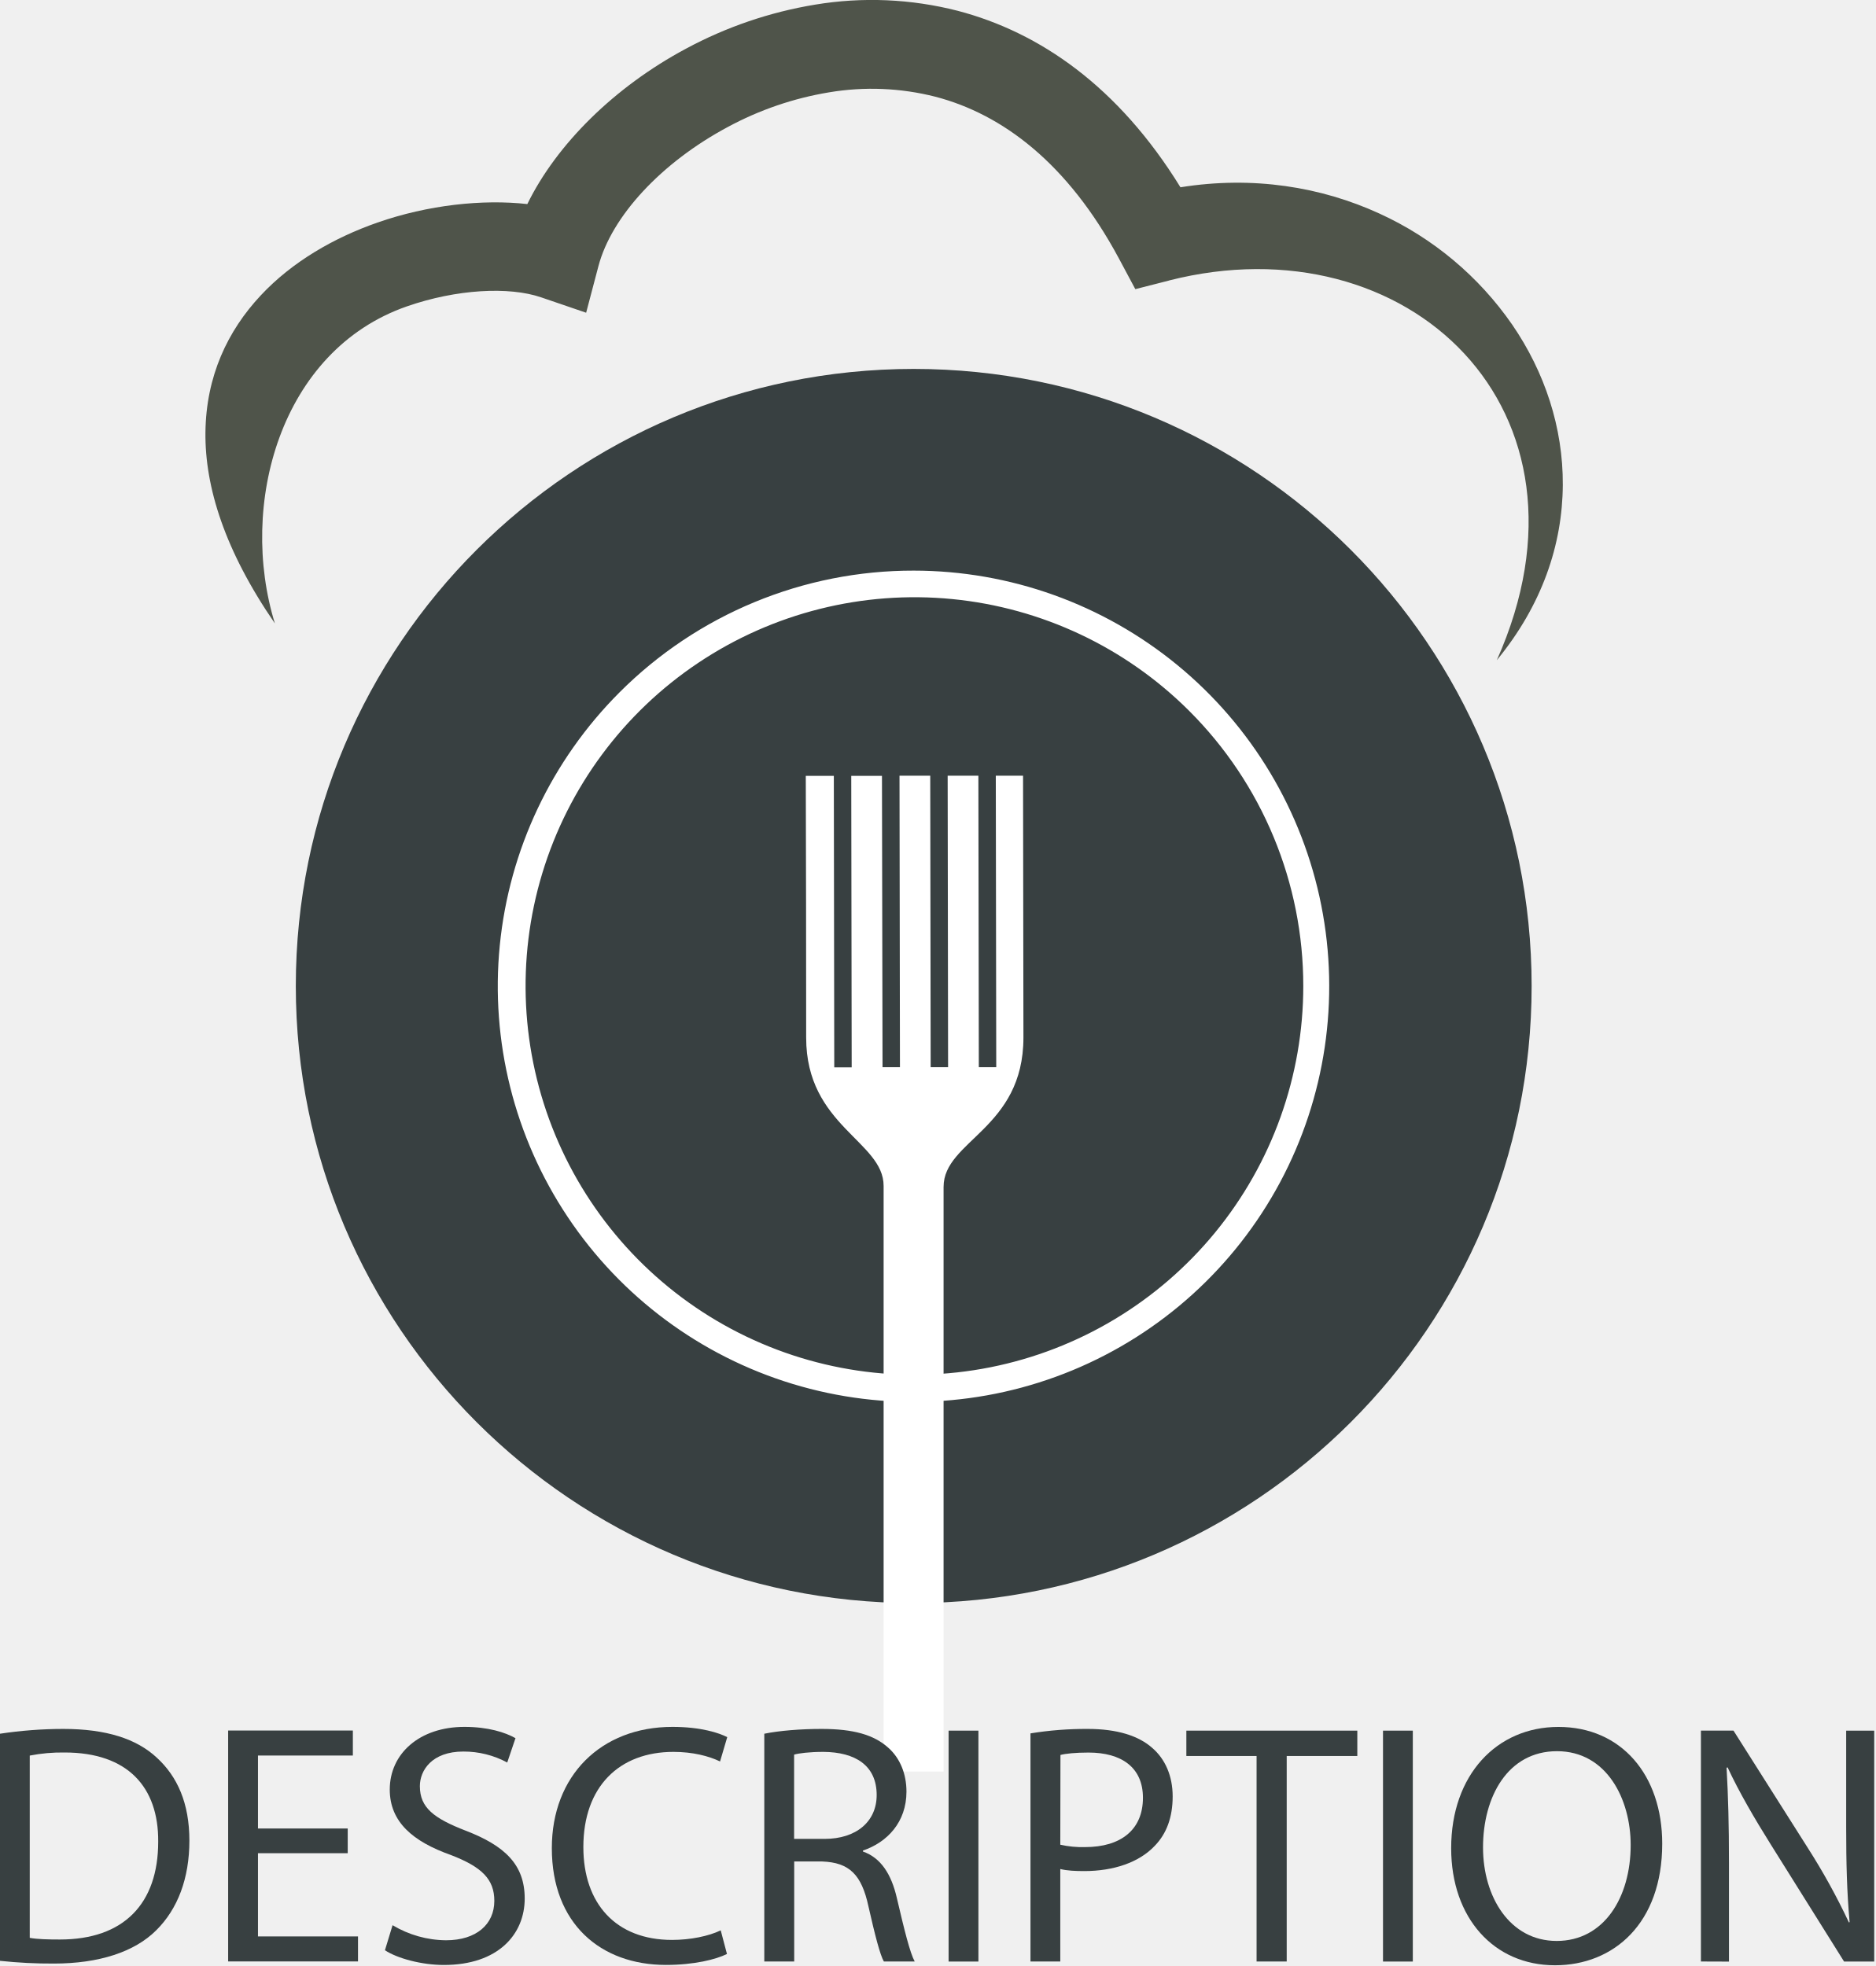
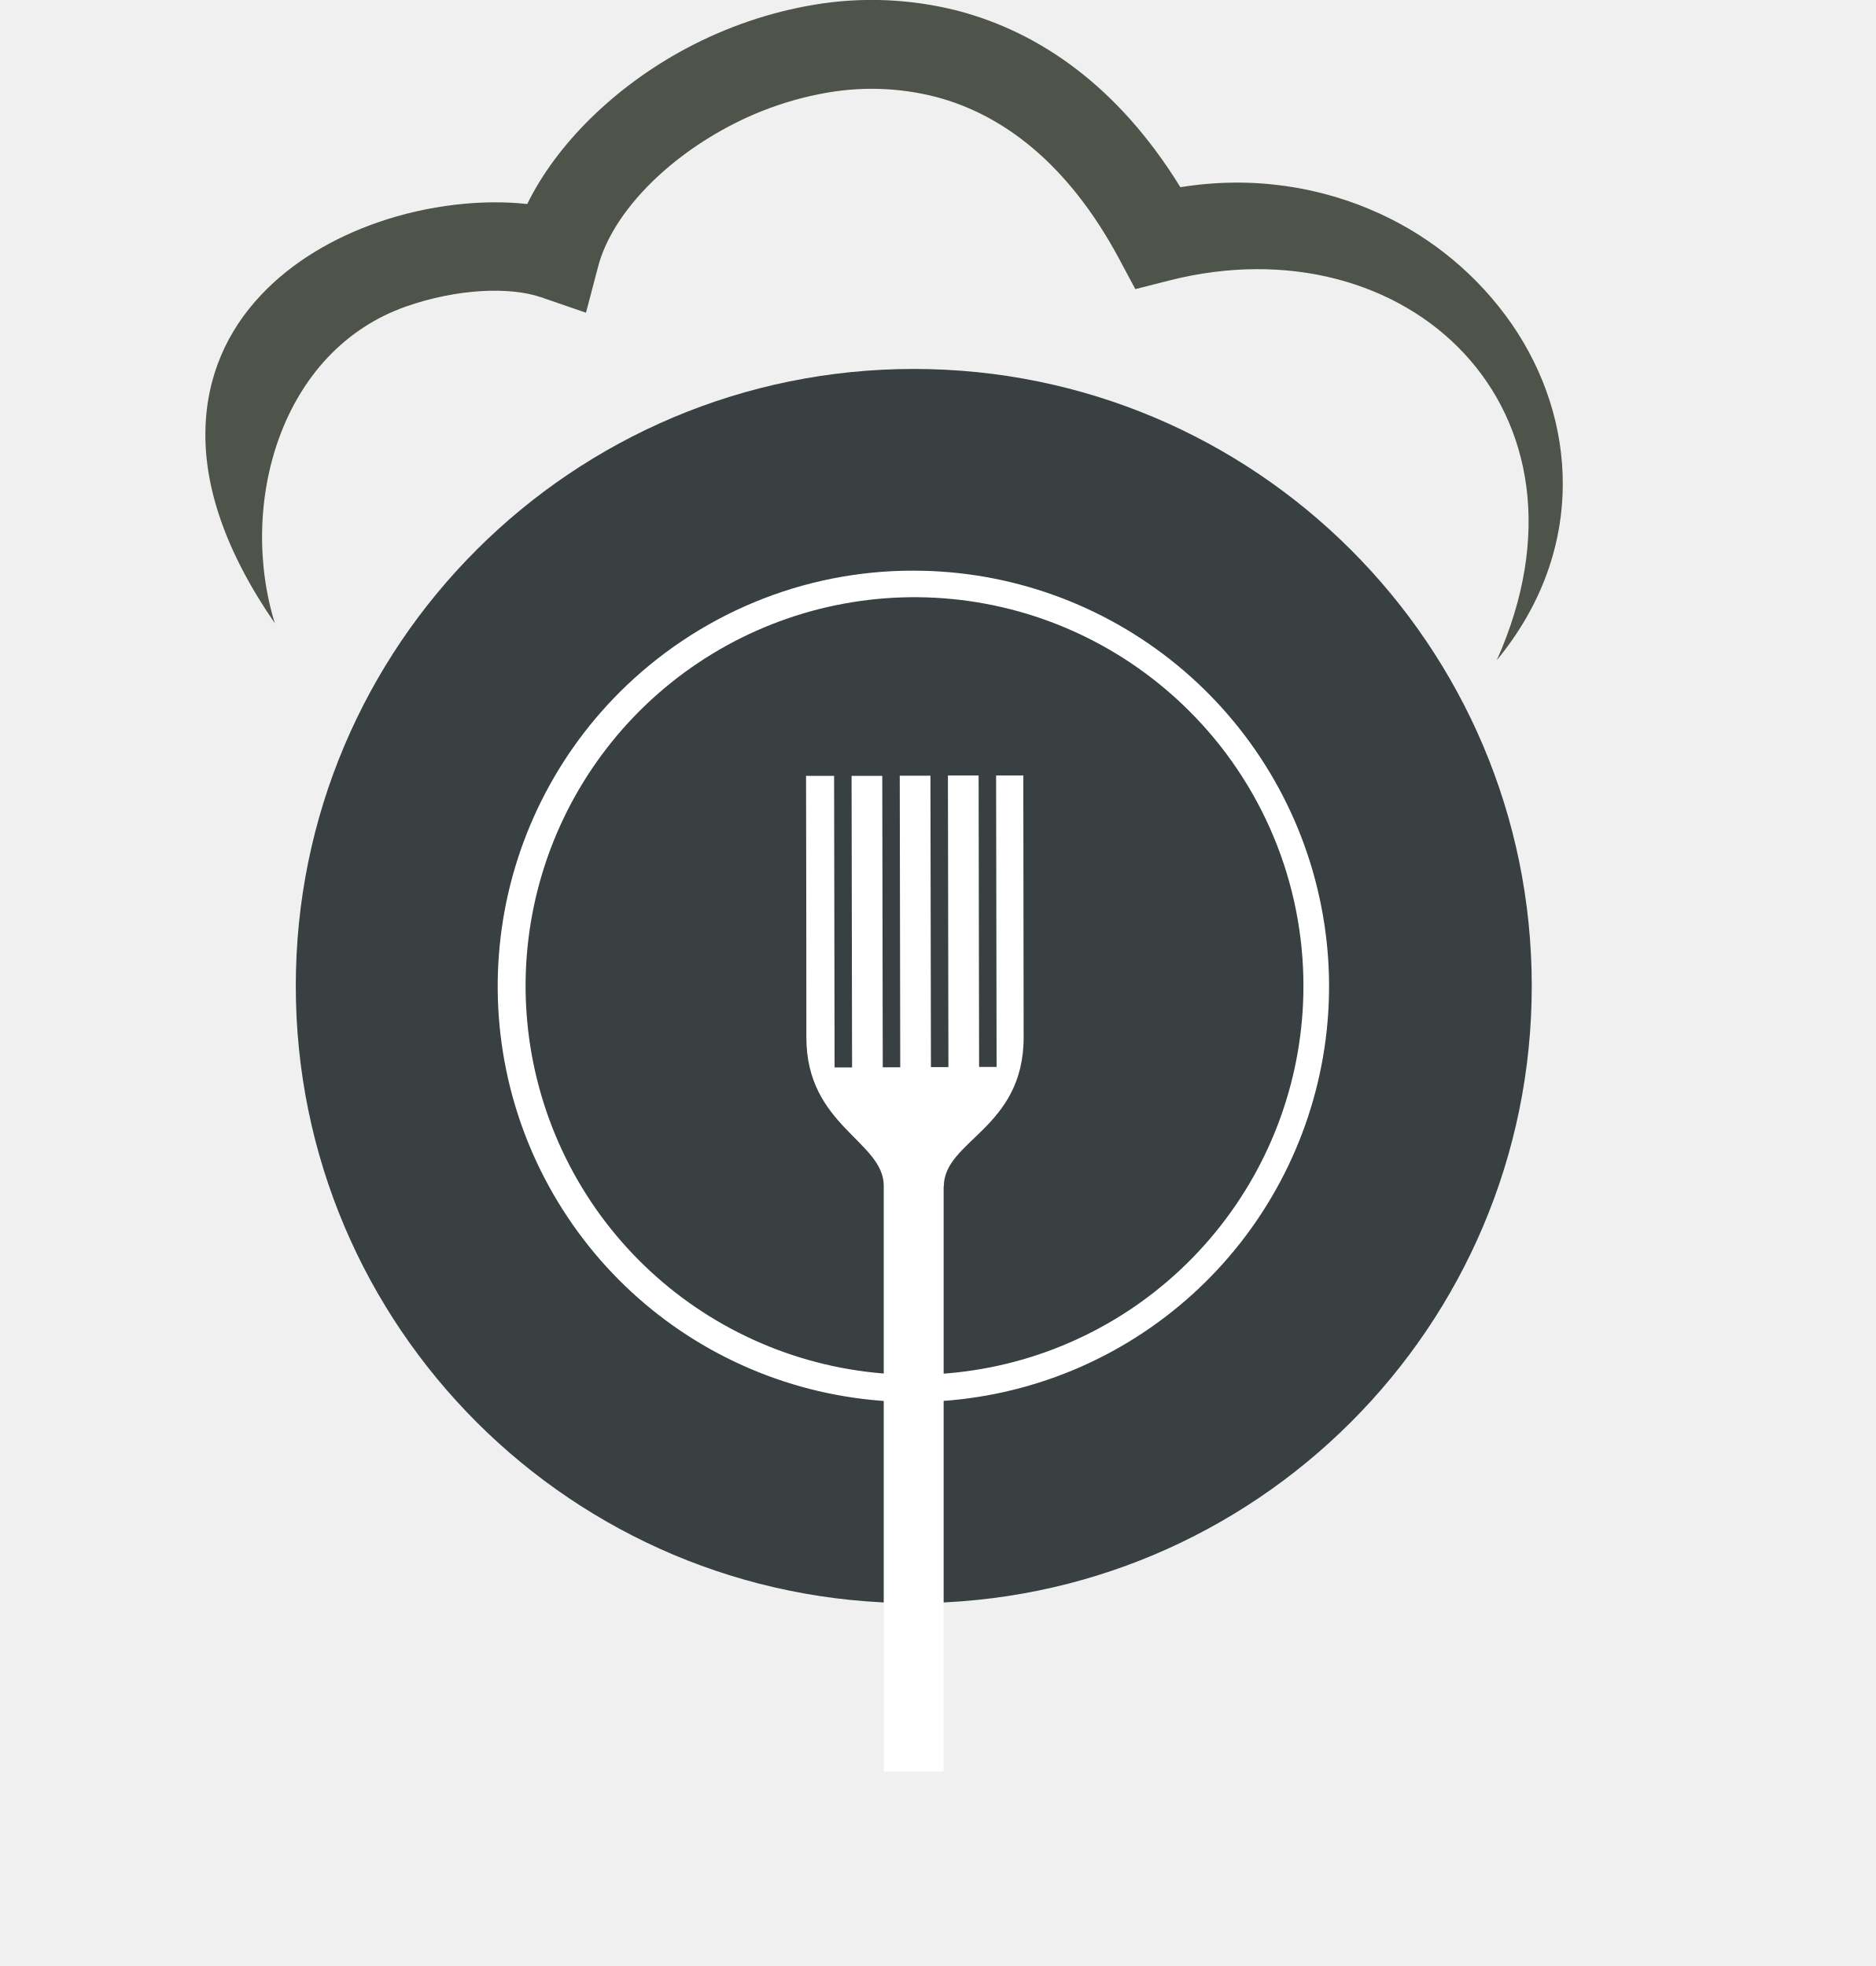
- <svg xmlns="http://www.w3.org/2000/svg" width="1137" height="1192" viewBox="0 0 1137 1192" fill="none">
-   <g clip-path="url(#clip0_260_495)">
-     <path d="M708.57 170.11L688.19 175.31L678.19 156.61C647.19 98.89 607.62 69.28 567.07 58.66C545.977 53.288 523.995 52.378 502.53 55.99C481.058 59.546 460.327 66.642 441.18 76.99C400.97 98.51 370.7 131.07 362.72 161.47L355.3 189.61L327.96 180.26C308.6 173.64 276.77 175.26 246.56 185.79C169.67 212.61 144.46 306.33 166.63 378C136.27 333.89 124.16 295.26 124.53 262.16C124.9 228.16 137.94 200.59 158.08 179.08C177.08 158.75 202.36 144.17 228.8 134.94C259.46 124.24 292.56 120.7 319.65 123.73C337.36 87.52 372.43 52.73 415.79 29.53C440.216 16.36 466.659 7.334 494.04 2.82C522.822 -1.968 552.287 -0.697 580.55 6.55C630.11 19.55 677.86 52.35 715.55 113.55C759.55 106.49 800.99 113.31 836.31 129.55C868.648 144.333 896.397 167.57 916.63 196.81C936.34 225.55 947.54 259.22 947.32 294.09C947.1 330.09 934.81 366.85 907.32 400.26C975.19 248.31 853.09 133.26 708.62 170.06" fill="#4F544A" />
-     <path fill-rule="evenodd" clip-rule="evenodd" d="M553.86 223.68C760.73 223.68 928.42 391.19 928.42 597.82C928.42 804.45 760.73 971.95 553.86 971.95C346.99 971.95 179.31 804.45 179.31 597.82C179.31 391.19 347.01 223.68 553.86 223.68Z" fill="#384041" />
-     <path d="M720.85 431.02C682.267 392.493 631.52 368.534 577.254 363.224C522.988 357.915 468.56 371.582 423.24 401.9C377.921 432.217 344.513 477.308 328.709 529.492C312.905 581.677 315.681 637.726 336.564 688.094C357.448 738.461 395.147 780.03 443.241 805.721C491.334 831.411 546.847 839.634 600.323 828.987C653.798 818.341 701.929 789.485 736.517 747.334C771.104 705.183 790.009 652.345 790.01 597.82C790.021 566.835 783.918 536.151 772.05 507.529C760.182 478.906 742.783 452.907 720.85 431.02M553.85 345.97C612.149 345.997 668.635 366.237 713.684 403.241C758.734 440.245 789.559 491.724 800.91 548.908C812.26 606.091 803.433 665.441 775.931 716.845C748.43 768.25 703.957 808.529 650.088 830.821C596.219 853.112 536.288 856.037 480.505 839.096C424.721 822.155 376.537 786.397 344.162 737.915C311.787 689.432 297.223 631.224 302.951 573.207C308.68 515.19 334.347 460.954 375.58 419.74C398.976 396.312 426.769 377.735 457.363 365.076C487.957 352.417 520.75 345.924 553.86 345.97H553.85Z" fill="white" />
-     <path fill-rule="evenodd" clip-rule="evenodd" d="M571.96 719.44V1074.1H535.62V719.02C535.62 691.89 488.67 682.63 488.67 629.14C488.67 576.226 488.593 523.313 488.44 470.4H505.44C505.52 529.32 505.607 588.236 505.7 647.15H516.26C516.18 588.23 516.093 529.313 516 470.4H534.62L534.96 647.06H545.52L545.25 470.31H563.88C563.96 529.223 564.047 588.136 564.14 647.05H574.7C574.62 588.13 574.533 529.213 574.44 470.3H593.06L593.33 647.04H603.89L603.62 470.3H620.14C620.213 523.213 620.29 576.126 620.37 629.04C620.37 684.54 571.97 691.48 571.97 719.57" fill="white" />
-     <path d="M-0.04 1051.17C12.677 1049.25 25.519 1048.27 38.38 1048.26C64.38 1048.26 82.82 1054.26 95.07 1065.71C107.53 1077.13 114.8 1093.33 114.8 1115.97C114.8 1138.81 107.74 1157.5 94.66 1170.38C81.58 1183.46 59.98 1190.52 32.77 1190.52C21.811 1190.58 10.857 1190.03 -0.04 1188.86V1051.17ZM18.03 1174.94C22.6 1175.78 29.24 1175.94 36.3 1175.94C74.93 1175.94 95.9 1154.35 95.9 1116.55C96.11 1083.55 77.42 1062.55 39.21 1062.55C32.104 1062.44 25.006 1063.06 18.03 1064.42V1174.94Z" fill="#384041" />
-     <path d="M210.78 1123.61H156.37V1174.07H217.01V1189.23H138.3V1049.23H213.89V1064.39H156.37V1108.63H210.78V1123.61Z" fill="#384041" />
-     <path d="M237.96 1167.26C247.752 1173.14 258.939 1176.3 270.36 1176.4C288.84 1176.4 299.64 1166.64 299.64 1152.52C299.64 1139.43 292.16 1131.96 273.26 1124.69C250.42 1116.59 236.26 1104.75 236.26 1085.02C236.26 1063.22 254.32 1047.02 281.53 1047.02C295.86 1047.02 306.24 1050.34 312.47 1053.87L307.47 1068.62C299.302 1064.22 290.166 1061.94 280.89 1061.97C261.78 1061.97 254.51 1073.39 254.51 1082.97C254.51 1096.05 263.03 1102.49 282.34 1109.97C306.01 1119.11 318.06 1130.53 318.06 1151.09C318.06 1172.69 302.06 1191.38 269.06 1191.38C255.56 1191.38 240.82 1187.38 233.34 1182.45L237.96 1167.26Z" fill="#384041" />
-     <path d="M440.66 1184.71C434.02 1188.03 420.72 1191.35 403.66 1191.35C364.2 1191.35 334.5 1166.43 334.5 1120.53C334.5 1076.72 364.2 1047.02 407.6 1047.02C425.05 1047.02 436.05 1050.76 440.83 1053.25L436.47 1067.99C429.61 1064.67 419.85 1062.18 408.22 1062.18C375.41 1062.18 353.61 1083.18 353.61 1119.91C353.61 1154.18 373.34 1176.19 407.39 1176.19C418.39 1176.19 429.61 1173.91 436.88 1170.38L440.66 1184.71Z" fill="#384041" />
-     <path d="M463.29 1051.17C472.43 1049.3 485.51 1048.26 497.97 1048.26C517.29 1048.26 529.75 1051.8 538.47 1059.69C545.53 1065.92 549.47 1075.47 549.47 1086.27C549.47 1104.75 537.84 1117 523.1 1121.99V1122.61C533.9 1126.35 540.34 1136.32 543.66 1150.86C548.23 1170.38 551.55 1183.86 554.46 1189.27H535.77C533.48 1185.33 530.37 1173.27 526.42 1155.84C522.27 1136.53 514.79 1129.26 498.42 1128.63H481.42V1189.27H463.29V1051.17ZM481.36 1114.93H499.84C519.15 1114.93 531.41 1104.34 531.41 1088.35C531.41 1070.28 518.32 1062.35 499.22 1062.18C490.5 1062.18 484.27 1063.01 481.36 1063.84V1114.93Z" fill="#384041" />
-     <path d="M593.08 1049.3V1189.3H575.01V1049.3H593.08Z" fill="#384041" />
-     <path d="M624.64 1050.96C636.109 1049.1 647.712 1048.2 659.33 1048.26C677.19 1048.26 690.27 1052.42 698.58 1059.89C706.26 1066.54 710.83 1076.72 710.83 1089.18C710.83 1101.84 707.09 1111.81 700.03 1119.08C690.48 1129.26 674.9 1134.45 657.25 1134.45C651.85 1134.45 646.87 1134.24 642.71 1133.2V1189.27H624.64V1050.96ZM642.71 1118.46C647.63 1119.57 652.669 1120.05 657.71 1119.91C679.52 1119.91 692.81 1109.32 692.81 1090.01C692.81 1071.52 679.73 1062.59 659.81 1062.59C651.92 1062.59 645.9 1063.22 642.81 1064.05L642.71 1118.46Z" fill="#384041" />
-     <path d="M761.7 1064.67H719.13V1049.3H822.76V1064.67H779.96V1189.27H761.7V1064.67Z" fill="#384041" />
-     <path d="M856.4 1049.3V1189.3H838.33V1049.3H856.4Z" fill="#384041" />
-     <path d="M1007.58 1117.83C1007.58 1166.01 978.3 1191.56 942.58 1191.56C905.58 1191.56 879.65 1162.9 879.65 1120.56C879.65 1076.12 907.27 1047.05 944.65 1047.05C982.87 1047.02 1007.58 1076.3 1007.58 1117.83ZM898.96 1120.12C898.96 1150.02 915.16 1176.81 943.61 1176.81C972.27 1176.81 988.46 1150.44 988.46 1118.67C988.46 1090.84 973.93 1061.76 943.81 1061.76C913.96 1061.76 898.96 1089.38 898.96 1120.12Z" fill="#384041" />
-     <path d="M1031.04 1189.27V1049.27H1050.77L1095.63 1120.09C1104.99 1134.7 1113.39 1149.9 1120.76 1165.61L1121.17 1165.4C1119.51 1146.71 1119.09 1129.68 1119.09 1107.88V1049.31H1136.09V1189.31H1117.82L1073.38 1118.31C1063.62 1102.73 1054.27 1086.74 1047.21 1071.58L1046.59 1071.79C1047.59 1089.44 1048.04 1106.27 1048.04 1129.52V1189.33L1031.04 1189.27Z" fill="#384041" />
+ <svg xmlns="http://www.w3.org/2000/svg" xmlns:xlink="http://www.w3.org/1999/xlink" version="1.1" id="Calque_1" x="0px" y="0px" viewBox="0 0 1137 1192" style="enable-background:new 0 0 1137 1192;" xml:space="preserve">
+   <style type="text/css">
+ 	.st0{clip-path:url(#SVGID_00000119797914724011328850000009770300977678848430_);}
+ 	.st1{fill:#4F544A;}
+ 	.st2{fill-rule:evenodd;clip-rule:evenodd;fill:#384041;}
+ 	.st3{fill:#FFFFFF;}
+ 	.st4{fill-rule:evenodd;clip-rule:evenodd;fill:#FFFFFF;}
+ </style>
+   <g>
+     <defs>
+       <rect id="SVGID_1_" width="1136.1" height="1191.6" />
+     </defs>
+     <clipPath id="SVGID_00000091698404583811508520000001869130229064781973_">
+       <use xlink:href="#SVGID_1_" style="overflow:visible;" />
+     </clipPath>
+     <g style="clip-path:url(#SVGID_00000091698404583811508520000001869130229064781973_);">
+       <path class="st1" d="M708.6,170.1l-20.4,5.2l-10-18.7c-31-57.7-70.6-87.3-111.1-97.9C546,53.3,524,52.4,502.5,56    c-21.5,3.6-42.2,10.7-61.4,21c-40.2,21.5-70.5,54.1-78.5,84.5l-7.4,28.1l-27.3-9.4c-19.4-6.6-51.2-5-81.4,5.5    c-76.9,26.8-102.1,120.5-79.9,192.2c-30.4-44.1-42.5-82.7-42.1-115.8c0.4-34,13.4-61.6,33.6-83.1c19-20.3,44.3-34.9,70.7-44.1    c30.7-10.7,63.8-14.2,90.8-11.2c17.7-36.2,52.8-71,96.1-94.2C440.2,16.4,466.7,7.3,494,2.8c28.8-4.8,58.2-3.5,86.5,3.7    c49.6,13,97.3,45.8,135,107c44-7.1,85.4-0.2,120.8,16c32.3,14.8,60.1,38,80.3,67.3c19.7,28.7,30.9,62.4,30.7,97.3    c-0.2,36-12.5,72.8-40,106.2C975.2,248.3,853.1,133.3,708.6,170.1" />
+       <path class="st2" d="M553.9,223.7c206.9,0,374.6,167.5,374.6,374.1S760.7,972,553.9,972S179.3,804.5,179.3,597.8    S347,223.7,553.9,223.7z" />
+       <path class="st3" d="M720.8,431c-38.6-38.5-89.3-62.5-143.6-67.8c-54.3-5.3-108.7,8.4-154,38.7c-45.3,30.3-78.7,75.4-94.5,127.6    c-15.8,52.2-13,108.2,7.9,158.6c20.9,50.4,58.6,91.9,106.7,117.6c48.1,25.7,103.6,33.9,157.1,23.3    c53.5-10.6,101.6-39.5,136.2-81.7c34.6-42.2,53.5-95,53.5-149.5c0-31-6.1-61.7-18-90.3C760.2,478.9,742.8,452.9,720.8,431     M553.8,346c58.3,0,114.8,20.3,159.8,57.3c45,37,75.9,88.5,87.2,145.7c11.4,57.2,2.5,116.5-25,167.9c-27.5,51.4-72,91.7-125.8,114    c-53.9,22.3-113.8,25.2-169.6,8.3c-55.8-16.9-104-52.7-136.3-101.2c-32.4-48.5-46.9-106.7-41.2-164.7    c5.7-58,31.4-112.3,72.6-153.5c23.4-23.4,51.2-42,81.8-54.7S520.8,345.9,553.8,346L553.8,346z" />
+       <path class="st4" d="M572,719.4v354.7h-36.3V719c0-27.1-46.9-36.4-46.9-89.9c0-52.9-0.1-105.8-0.2-158.7h17    c0.1,58.9,0.2,117.8,0.3,176.8h10.6c-0.1-58.9-0.2-117.8-0.3-176.8h18.6l0.3,176.7h10.6l-0.3-176.8h18.6    c0.1,58.9,0.2,117.8,0.3,176.7h10.6c-0.1-58.9-0.2-117.8-0.3-176.8h18.6l0.3,176.7h10.6l-0.3-176.7h16.5    c0.1,52.9,0.1,105.8,0.2,158.7c0,55.5-48.4,62.4-48.4,90.5" />
+     </g>
  </g>
-   <defs>
-     <clipPath id="clip0_260_495">
-       <rect width="1136.12" height="1191.56" fill="white" />
-     </clipPath>
-   </defs>
</svg>
